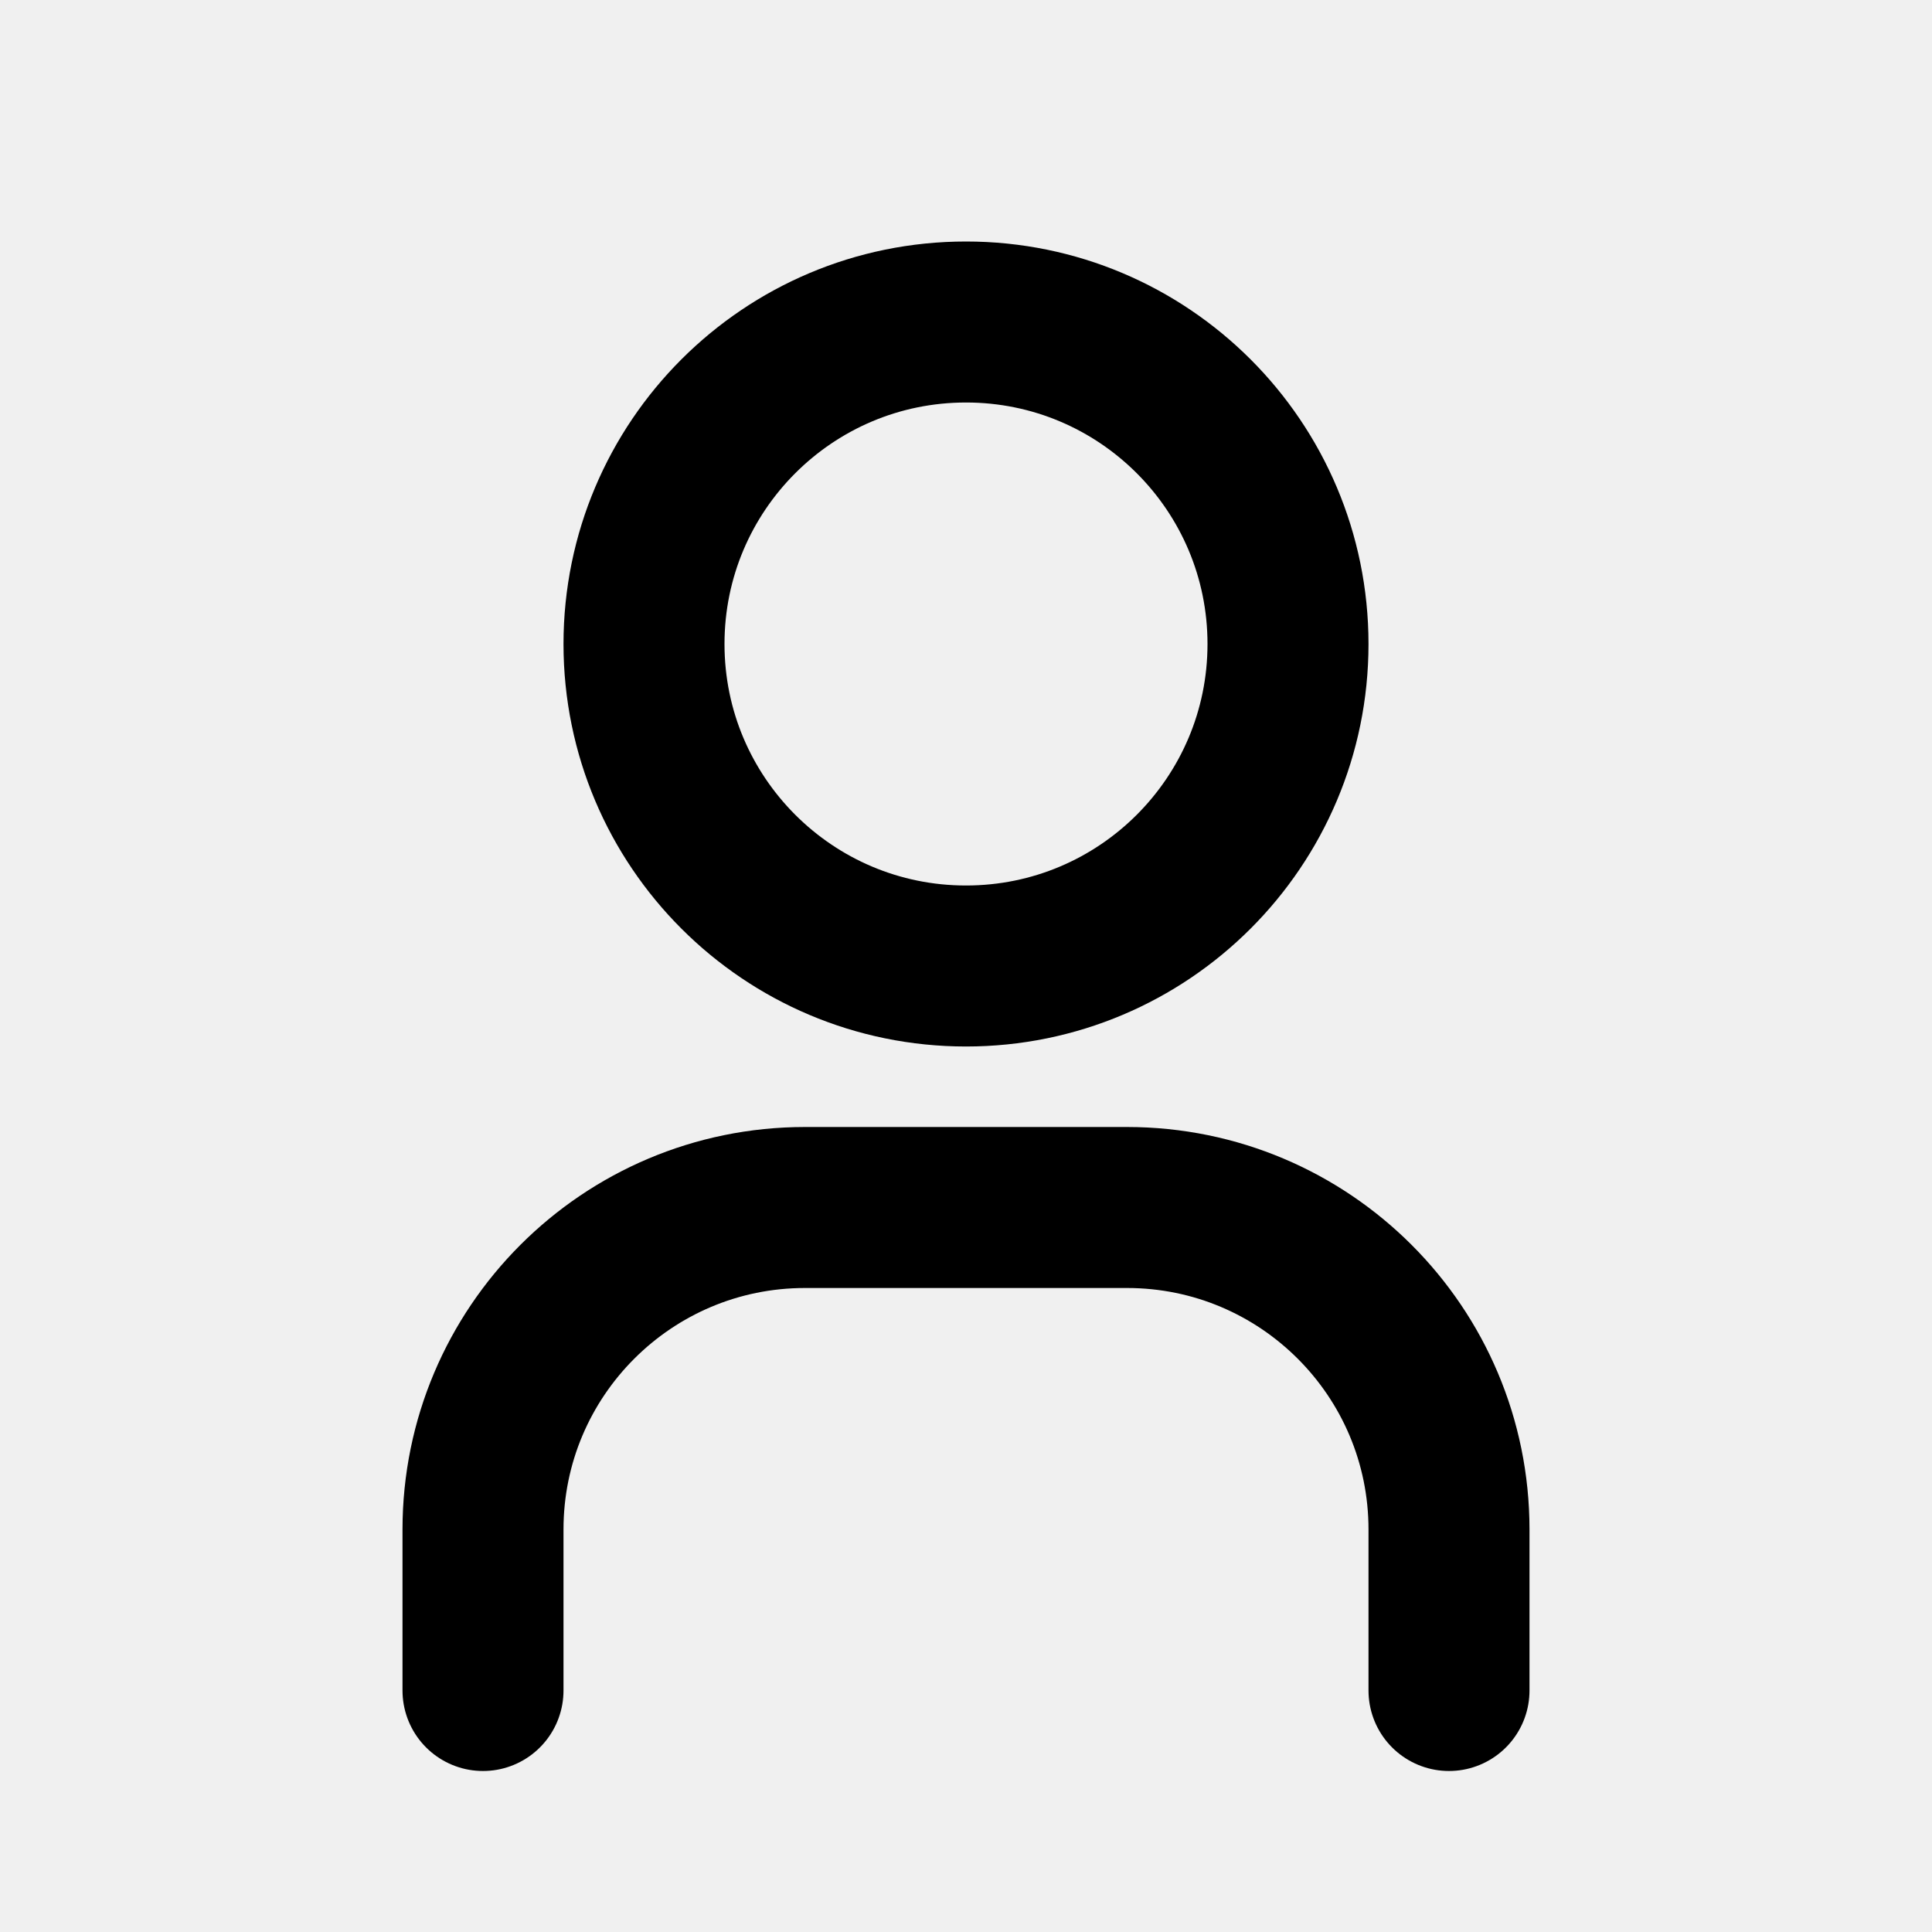
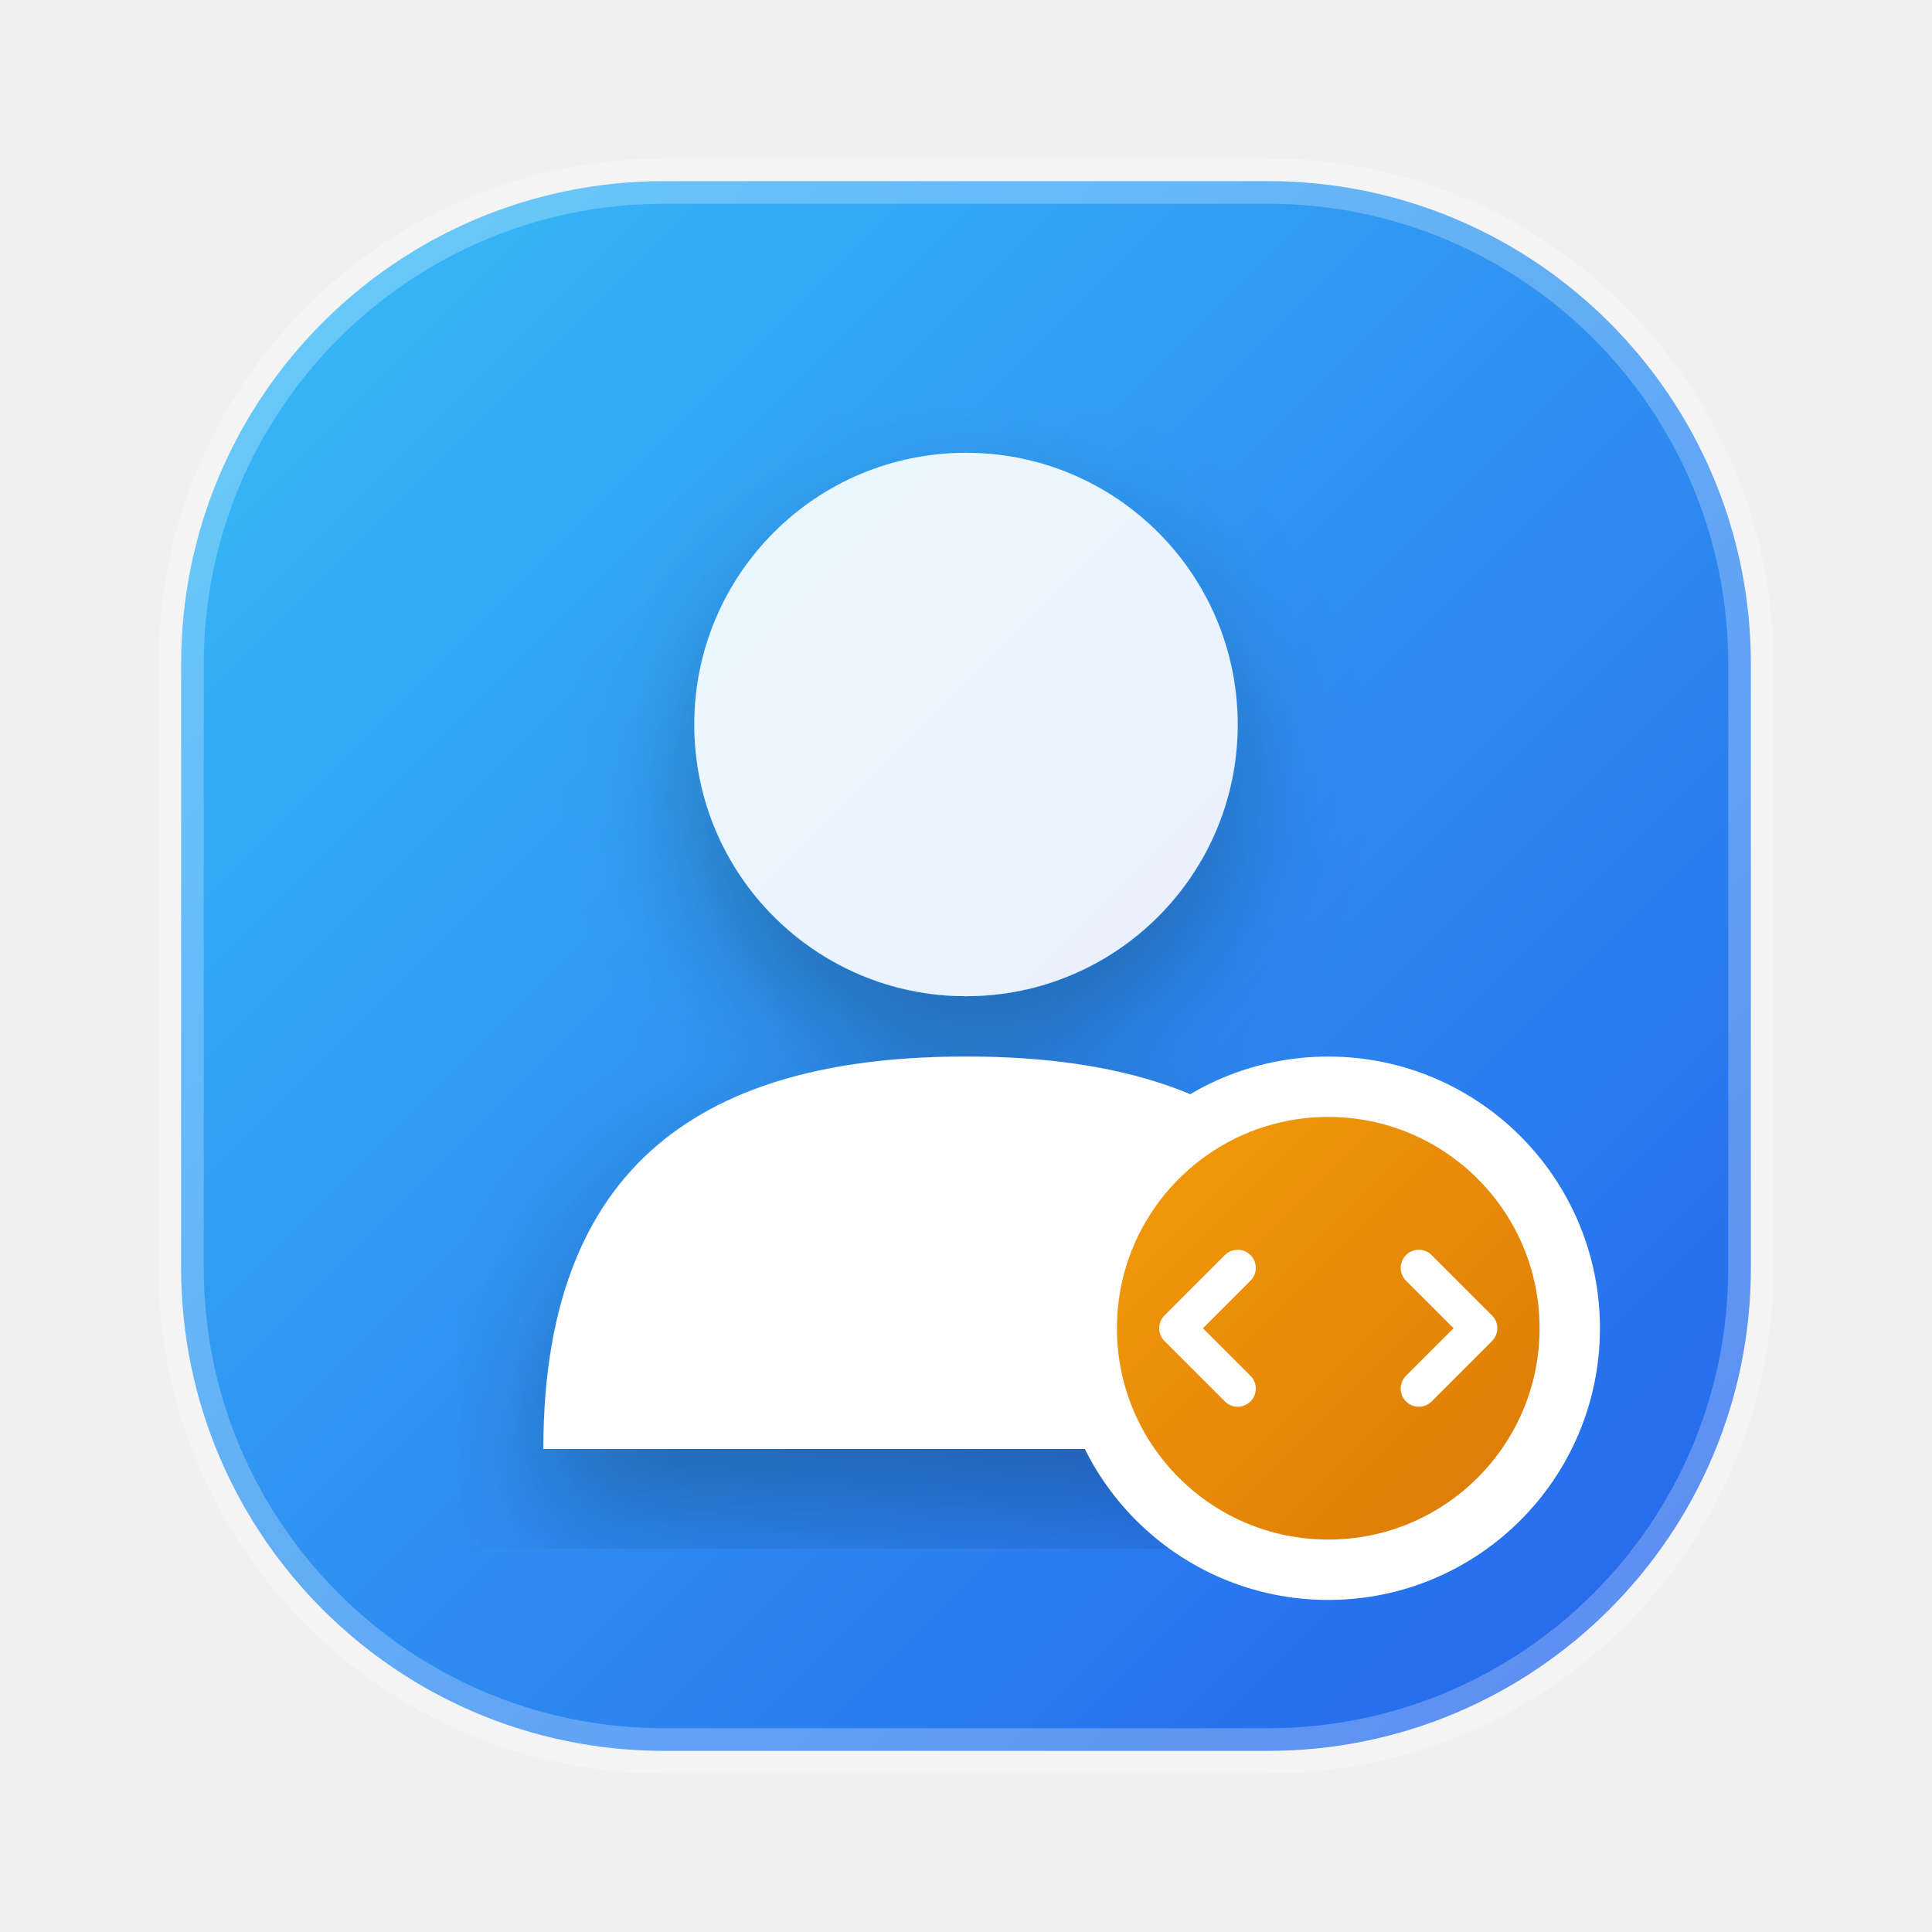
- <svg xmlns="http://www.w3.org/2000/svg" viewBox="0 0 24 24" fill="none" stroke="currentColor" stroke-width="2" stroke-linecap="round" stroke-linejoin="round">
-   <circle cx="12" cy="8" r="4" />
-   <path d="M6 21v-2a4 4 0 0 1 4-4h4a4 4 0 0 1 4 4v2" />
+ <svg xmlns="http://www.w3.org/2000/svg" viewBox="0 0 64 64" fill="none">
+   <defs>
+     <linearGradient id="user-avatar-bg" x1="0%" y1="0%" x2="100%" y2="100%">
+       <stop offset="0%" stop-color="#38BDF8" />
+       <stop offset="100%" stop-color="#2563EB" />
+     </linearGradient>
+     <linearGradient id="user-badge" x1="0%" y1="0%" x2="100%" y2="100%">
+       <stop offset="0%" stop-color="#F59E0B" />
+       <stop offset="100%" stop-color="#D97706" />
+     </linearGradient>
+     <filter id="user-shadow" x="-10%" y="-10%" width="120%" height="120%">
+       <feDropShadow dx="0" dy="2" stdDeviation="2" flood-color="#000000" flood-opacity="0.25" />
+     </filter>
+   </defs>
+   <rect x="6" y="6" width="52" height="52" rx="16" fill="url(#user-avatar-bg)" />
+   <rect x="6" y="6" width="52" height="52" rx="16" stroke="rgba(255,255,255,0.25)" stroke-width="1.5" />
+   <g filter="url(#user-shadow)">
+     <circle cx="32" cy="24" r="9" fill="#FFFFFF" />
+     <circle cx="32" cy="24" r="9" fill="url(#user-avatar-bg)" opacity="0.1" />
+     <path d="M18 48 C18 38, 24 35, 32 35 C40 35, 46 38, 46 48 Z" fill="#FFFFFF" />
+   </g>
+   <circle cx="44" cy="44" r="8" fill="url(#user-badge)" stroke="#FFFFFF" stroke-width="2" />
+   <path d="M41 42 l-2 2 l2 2 M47 42 l2 2 l-2 2" stroke="#FFFFFF" stroke-width="1.2" stroke-linecap="round" stroke-linejoin="round" />
</svg>
